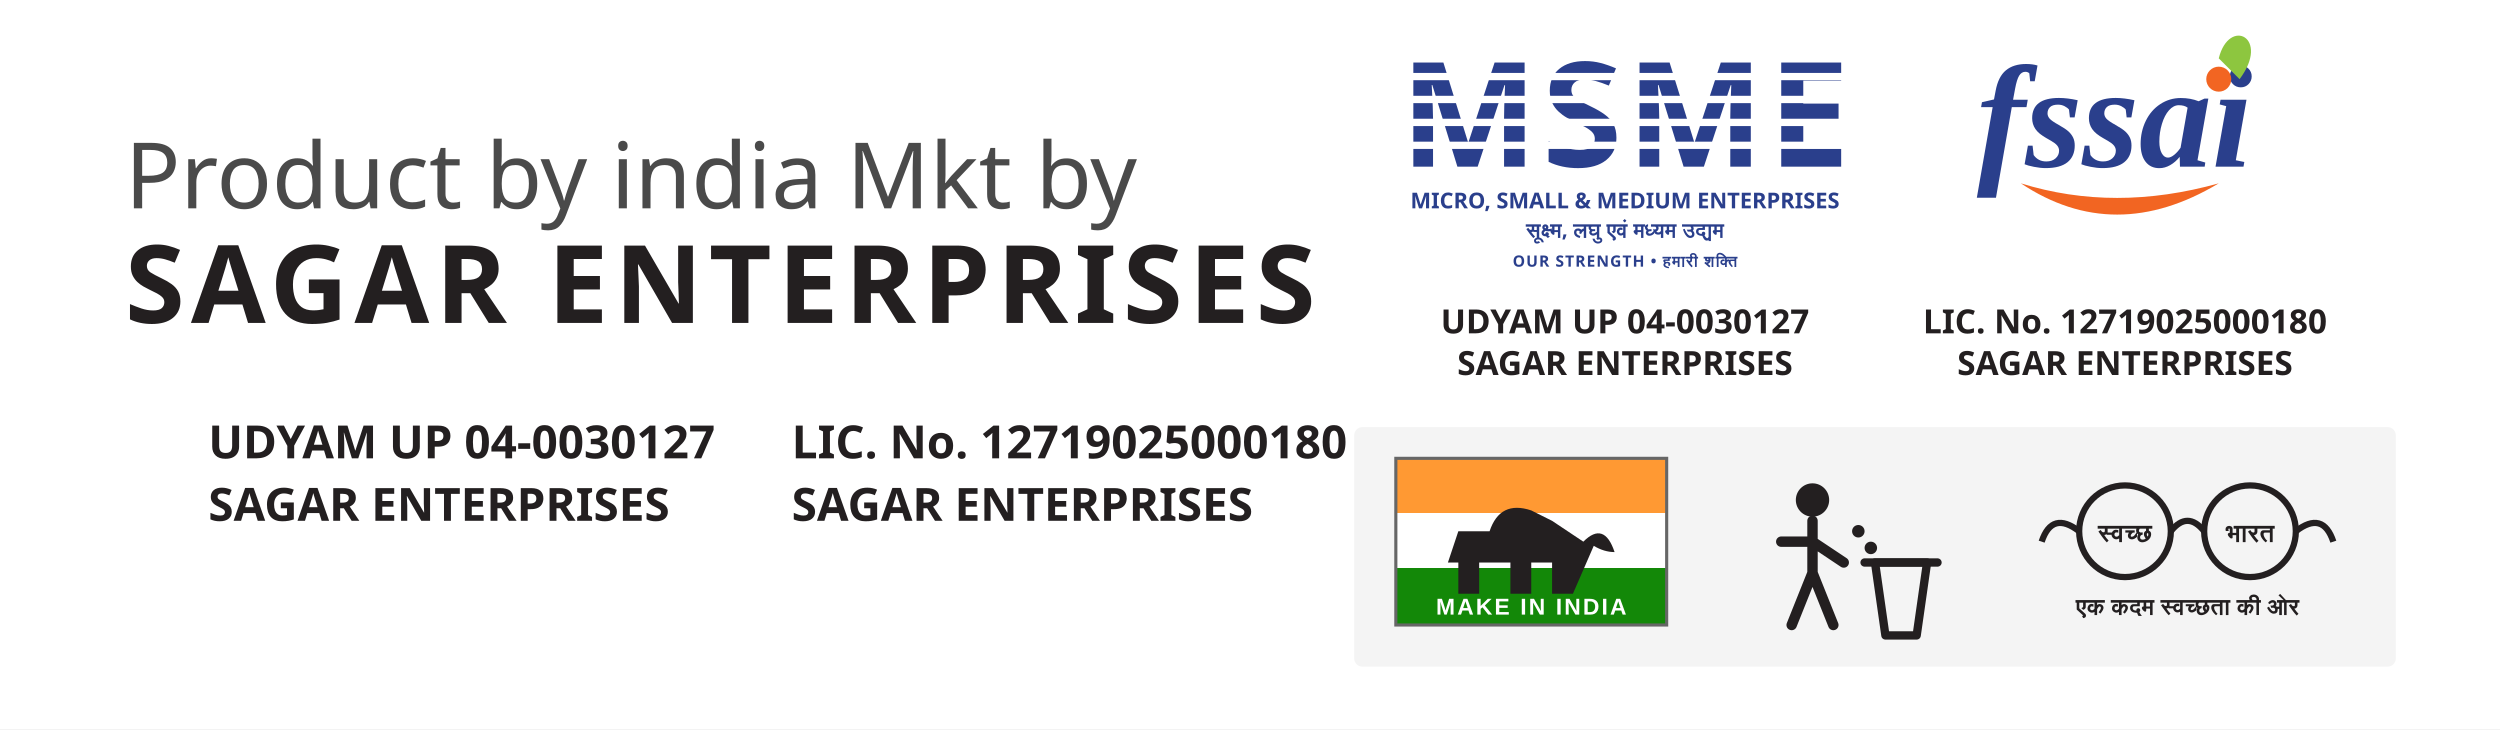
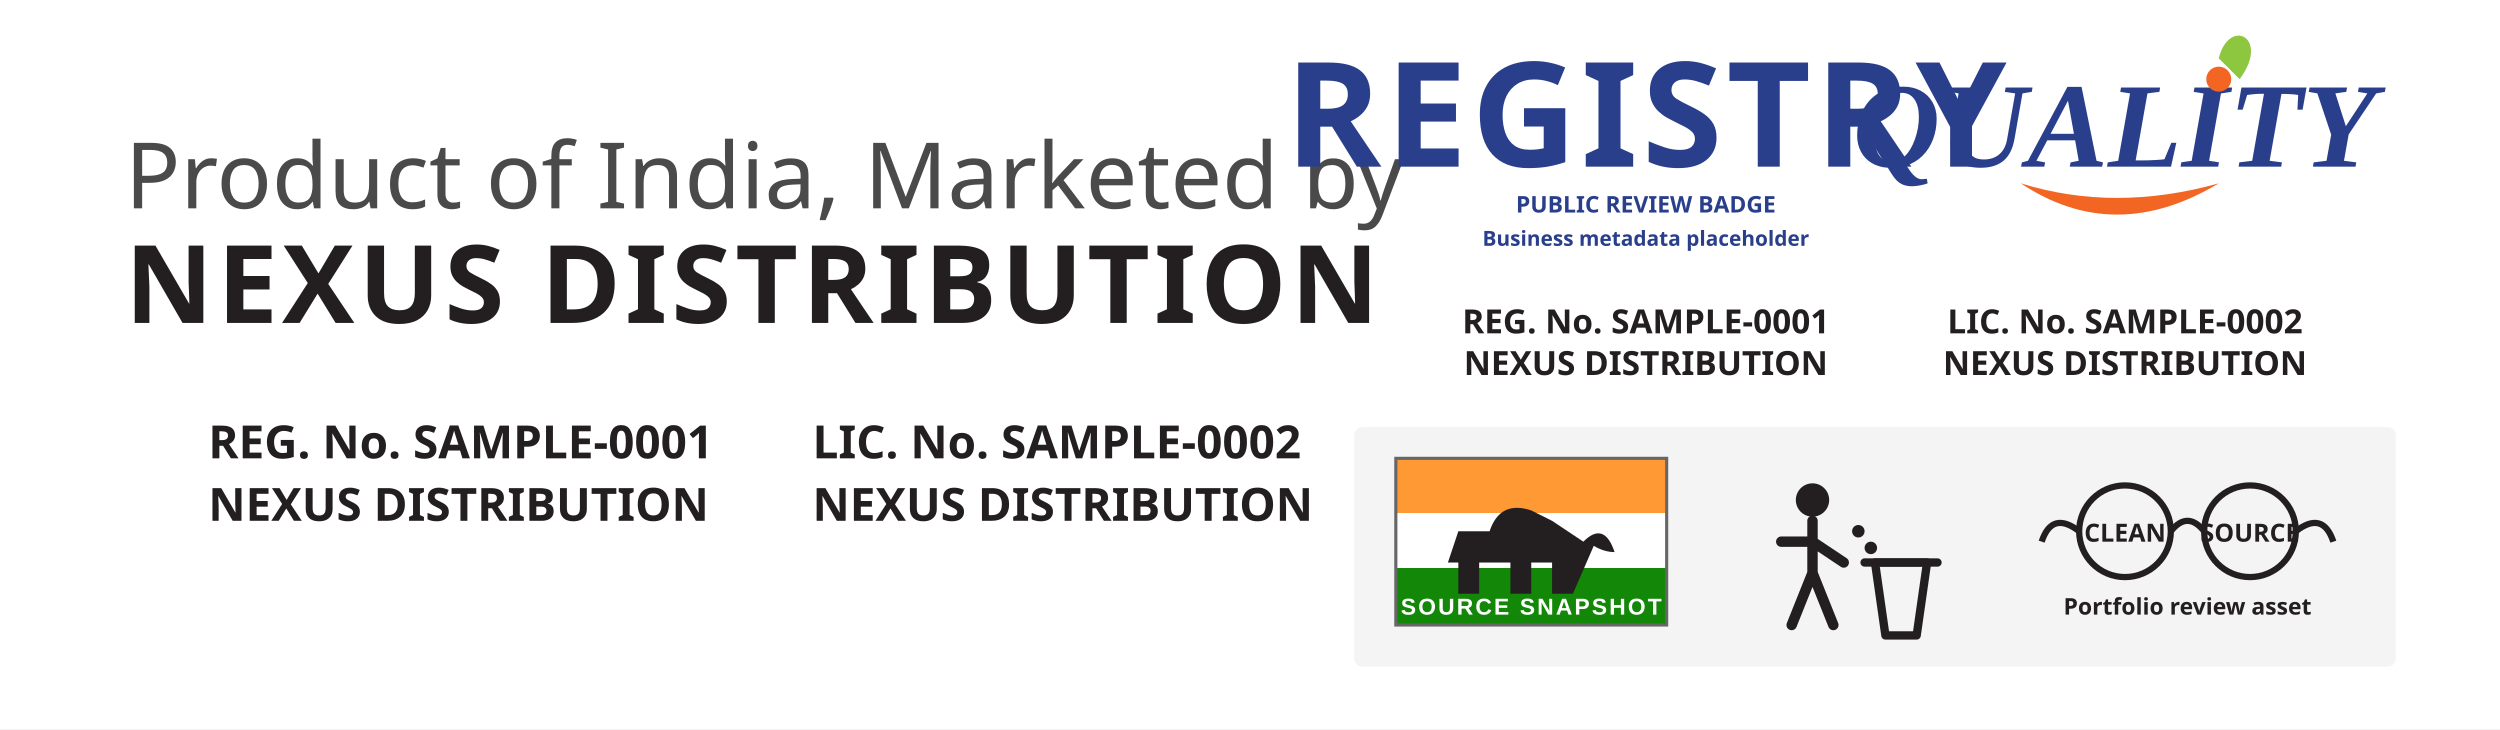
<svg xmlns="http://www.w3.org/2000/svg" viewBox="0 0 1200 350" width="100%" height="100%">
  <defs>
-     <mask id="msme-mask">
-       <rect x="-150" y="-100" width="300" height="200" fill="white" />
-       <rect x="-150" y="-56" width="300" height="3.5" fill="black" />
-       <rect x="-150" y="-45" width="300" height="3.5" fill="black" />
-       <rect x="-150" y="-34" width="300" height="3.5" fill="black" />
-       <rect x="-150" y="-23" width="300" height="3.5" fill="black" />
-       <rect x="-150" y="-12" width="300" height="3.5" fill="black" />
-     </mask>
-     <linearGradient id="indiaGrad" x1="0" y1="0" x2="0" y2="1">
-       <stop offset="0%" stop-color="#FF9933" />
-       <stop offset="33%" stop-color="#FF9933" />
-       <stop offset="33%" stop-color="#FFFFFF" />
-       <stop offset="66%" stop-color="#FFFFFF" />
+     <linearGradient id="sampleFlag" x1="0" y1="0" x2="0" y2="1">
+       <stop offset="0%" stop-color="#ff9933" />
+       <stop offset="33%" stop-color="#ff9933" />
+       <stop offset="33%" stop-color="#ffffff" />
+       <stop offset="66%" stop-color="#ffffff" />
      <stop offset="66%" stop-color="#138808" />
      <stop offset="100%" stop-color="#138808" />
    </linearGradient>
    <style>
      .text-dark { fill: #231f20; }
      .text-gray { fill: #4a4a4a; }
      .brand-blue { fill: #2a3f8c; }
      .brand-orange { fill: #f26522; }
      .brand-green { fill: #8dc63f; }
-       
      .font-sans { font-family: 'Montserrat', 'Segoe UI', system-ui, sans-serif; }
      .font-serif { font-family: 'Georgia', 'Times New Roman', serif; }
      .font-impact { font-family: 'Impact', 'Arial Black', sans-serif; }
    </style>
  </defs>
  <rect width="100%" height="100%" fill="#ffffff" />
  <g class="font-sans">
-     <text x="60" y="100" font-size="44" font-weight="400" class="text-gray">Product by india Mkt by</text>
-     <text x="60" y="155" font-size="52" font-weight="800" class="text-dark" letter-spacing="3">SAGAR ENTERPRISES</text>
-     <text x="100" y="220" font-size="22" font-weight="800" class="text-dark">UDYAM UP 04-0030127</text>
-     <text x="100" y="250" font-size="22" font-weight="800" class="text-dark">SAGAR ENTERPRISES</text>
-     <text x="380" y="220" font-size="22" font-weight="800" class="text-dark">LIC. No. 12719025000180</text>
-     <text x="380" y="250" font-size="22" font-weight="800" class="text-dark">SAGAR ENTERPRISES</text>
+     <text x="60" y="100" font-size="44" font-weight="400" class="text-gray">Product of India, Marketed by</text>
+     <text x="60" y="155" font-size="52" font-weight="800" class="text-dark" letter-spacing="2">NEXUS DISTRIBUTION</text>
+     <text x="100" y="220" font-size="22" font-weight="800" class="text-dark">REG. No. SAMPLE-0001</text>
+     <text x="100" y="250" font-size="22" font-weight="800" class="text-dark">NEXUS DISTRIBUTION</text>
+     <text x="390" y="220" font-size="22" font-weight="800" class="text-dark">LIC. No. SAMPLE-0002</text>
+     <text x="390" y="250" font-size="22" font-weight="800" class="text-dark">NEXUS DISTRIBUTION</text>
  </g>
-   <g transform="translate(780, 80)">
-     <text x="0" y="0" class="font-impact brand-blue" font-size="70" font-weight="900" text-anchor="middle" letter-spacing="2" mask="url(#msme-mask)">MSME</text>
-     <text x="0" y="20" class="font-sans brand-blue" font-size="10.5" font-weight="800" text-anchor="middle">MICRO, SMALL &amp; MEDIUM ENTERPRISES</text>
-     <text x="0" y="34" class="font-sans brand-blue" font-size="10" font-weight="600" text-anchor="middle">सूक्ष्म, लघु एवं मध्यम उद्यम</text>
-     <text x="0" y="48" class="font-sans brand-blue" font-size="7.5" font-weight="800" text-anchor="middle" letter-spacing="0.5">OUR STRENGTH • हमारी शक्ति</text>
-     <text x="0" y="80" class="font-sans text-dark" font-size="16" font-weight="800" text-anchor="middle">UDYAM UP 04-0030127</text>
-     <text x="0" y="100" class="font-sans text-dark" font-size="16" font-weight="800" text-anchor="middle">SAGAR ENTERPRISES</text>
+   <g transform="translate(790, 80)">
+     <text x="0" y="0" class="font-impact brand-blue" font-size="70" font-weight="900" text-anchor="middle" letter-spacing="2">REGISTRY</text>
+     <text x="0" y="22" class="font-sans brand-blue" font-size="11" font-weight="800" text-anchor="middle">PUBLIC REVIEW BADGE</text>
+     <text x="0" y="38" class="font-sans brand-blue" font-size="10" font-weight="600" text-anchor="middle">Business metadata placeholder</text>
+     <text x="0" y="80" class="font-sans text-dark" font-size="16" font-weight="800" text-anchor="middle">REG. No. SAMPLE-0001</text>
+     <text x="0" y="100" class="font-sans text-dark" font-size="16" font-weight="800" text-anchor="middle">NEXUS DISTRIBUTION</text>
  </g>
  <g transform="translate(1020, 80)">
-     <text x="-5" y="0" class="font-serif brand-blue" font-size="70" font-weight="bold" font-style="italic" text-anchor="middle">fssai</text>
+     <text x="-5" y="0" class="font-serif brand-blue" font-size="58" font-weight="bold" font-style="italic" text-anchor="middle">QUALITY</text>
    <path d="M -50 8 Q -5 38 45 8 Q -5 22 -50 8 Z" class="brand-orange" />
    <circle cx="45" cy="-42" r="6" class="brand-orange" />
    <path d="M 45 -52 C 50 -72, 70 -62, 55 -42 Z" class="brand-green" />
-     <text x="0" y="80" class="font-sans text-dark" font-size="16" font-weight="800" text-anchor="middle">LIC. No. 12719025000180</text>
-     <text x="0" y="100" class="font-sans text-dark" font-size="16" font-weight="800" text-anchor="middle">SAGAR ENTERPRISES</text>
+     <text x="0" y="80" class="font-sans text-dark" font-size="16" font-weight="800" text-anchor="middle">LIC. No. SAMPLE-0002</text>
+     <text x="0" y="100" class="font-sans text-dark" font-size="16" font-weight="800" text-anchor="middle">NEXUS DISTRIBUTION</text>
  </g>
  <rect x="650" y="205" width="500" height="115" fill="#f4f4f4" rx="4" />
  <g transform="translate(670, 220)">
-     <rect x="0" y="0" width="130" height="80" fill="url(#indiaGrad)" stroke="#666" stroke-width="1.5" />
+     <rect x="0" y="0" width="130" height="80" fill="url(#sampleFlag)" stroke="#666" stroke-width="1.5" />
    <path d="M 25 50 L 30 35 L 45 35 Q 50 20 65 25 L 75 30 L 90 40 Q 100 30 105 45 Q 100 45 95 42 L 85 65 L 75 65 L 75 50 L 65 50 L 65 65 L 55 65 L 55 50 L 40 50 L 40 65 L 30 65 L 30 50 Z" class="text-dark" />
-     <text x="65" y="75" font-family="Arial, sans-serif" font-size="11" font-weight="bold" fill="#ffffff" text-anchor="middle" letter-spacing="1">MAKE IN INDIA</text>
+     <text x="65" y="75" font-family="Arial, sans-serif" font-size="11" font-weight="bold" fill="#ffffff" text-anchor="middle" letter-spacing="1">SOURCE SNAPSHOT</text>
  </g>
  <g transform="translate(850, 225)">
    <circle cx="20" cy="15" r="8" class="text-dark" />
    <path d="M 20 25 L 20 50 M 20 50 L 10 75 M 20 50 L 30 75 M 5 35 L 20 35 L 35 45" stroke="#231f20" stroke-width="5" fill="none" stroke-linecap="round" stroke-linejoin="round" />
    <polygon points="50,45 75,45 70,80 55,80" fill="none" stroke="#231f20" stroke-width="4" stroke-linejoin="round" />
    <line x1="45" y1="45" x2="80" y2="45" stroke="#231f20" stroke-width="4" stroke-linecap="round" />
    <circle cx="42" cy="30" r="3" class="text-dark" />
    <circle cx="48" cy="38" r="3" class="text-dark" />
  </g>
  <g transform="translate(980, 225)">
    <circle cx="40" cy="30" r="22" fill="none" stroke="#231f20" stroke-width="3" />
    <circle cx="100" cy="30" r="22" fill="none" stroke="#231f20" stroke-width="3" />
    <path d="M 62 30 Q 70 20 78 30" fill="none" stroke="#231f20" stroke-width="3" />
    <path d="M 18 30 Q 5 20 0 35" fill="none" stroke="#231f20" stroke-width="3" />
    <path d="M 122 30 Q 135 20 140 35" fill="none" stroke="#231f20" stroke-width="3" />
-     <text x="40" y="35" class="font-sans text-dark" font-size="12" font-weight="bold" text-anchor="middle">स्वच्छ</text>
-     <text x="100" y="35" class="font-sans text-dark" font-size="12" font-weight="bold" text-anchor="middle">भारत</text>
-     <text x="70" y="70" class="font-sans text-dark" font-size="11" font-weight="bold" text-anchor="middle">एक कदम स्वच्छता की ओर</text>
+     <text x="40" y="35" class="font-sans text-dark" font-size="12" font-weight="bold" text-anchor="middle">CLEAN</text>
+     <text x="100" y="35" class="font-sans text-dark" font-size="12" font-weight="bold" text-anchor="middle">SOURCE</text>
+     <text x="70" y="70" class="font-sans text-dark" font-size="11" font-weight="bold" text-anchor="middle">Portfolio review asset</text>
  </g>
</svg>
